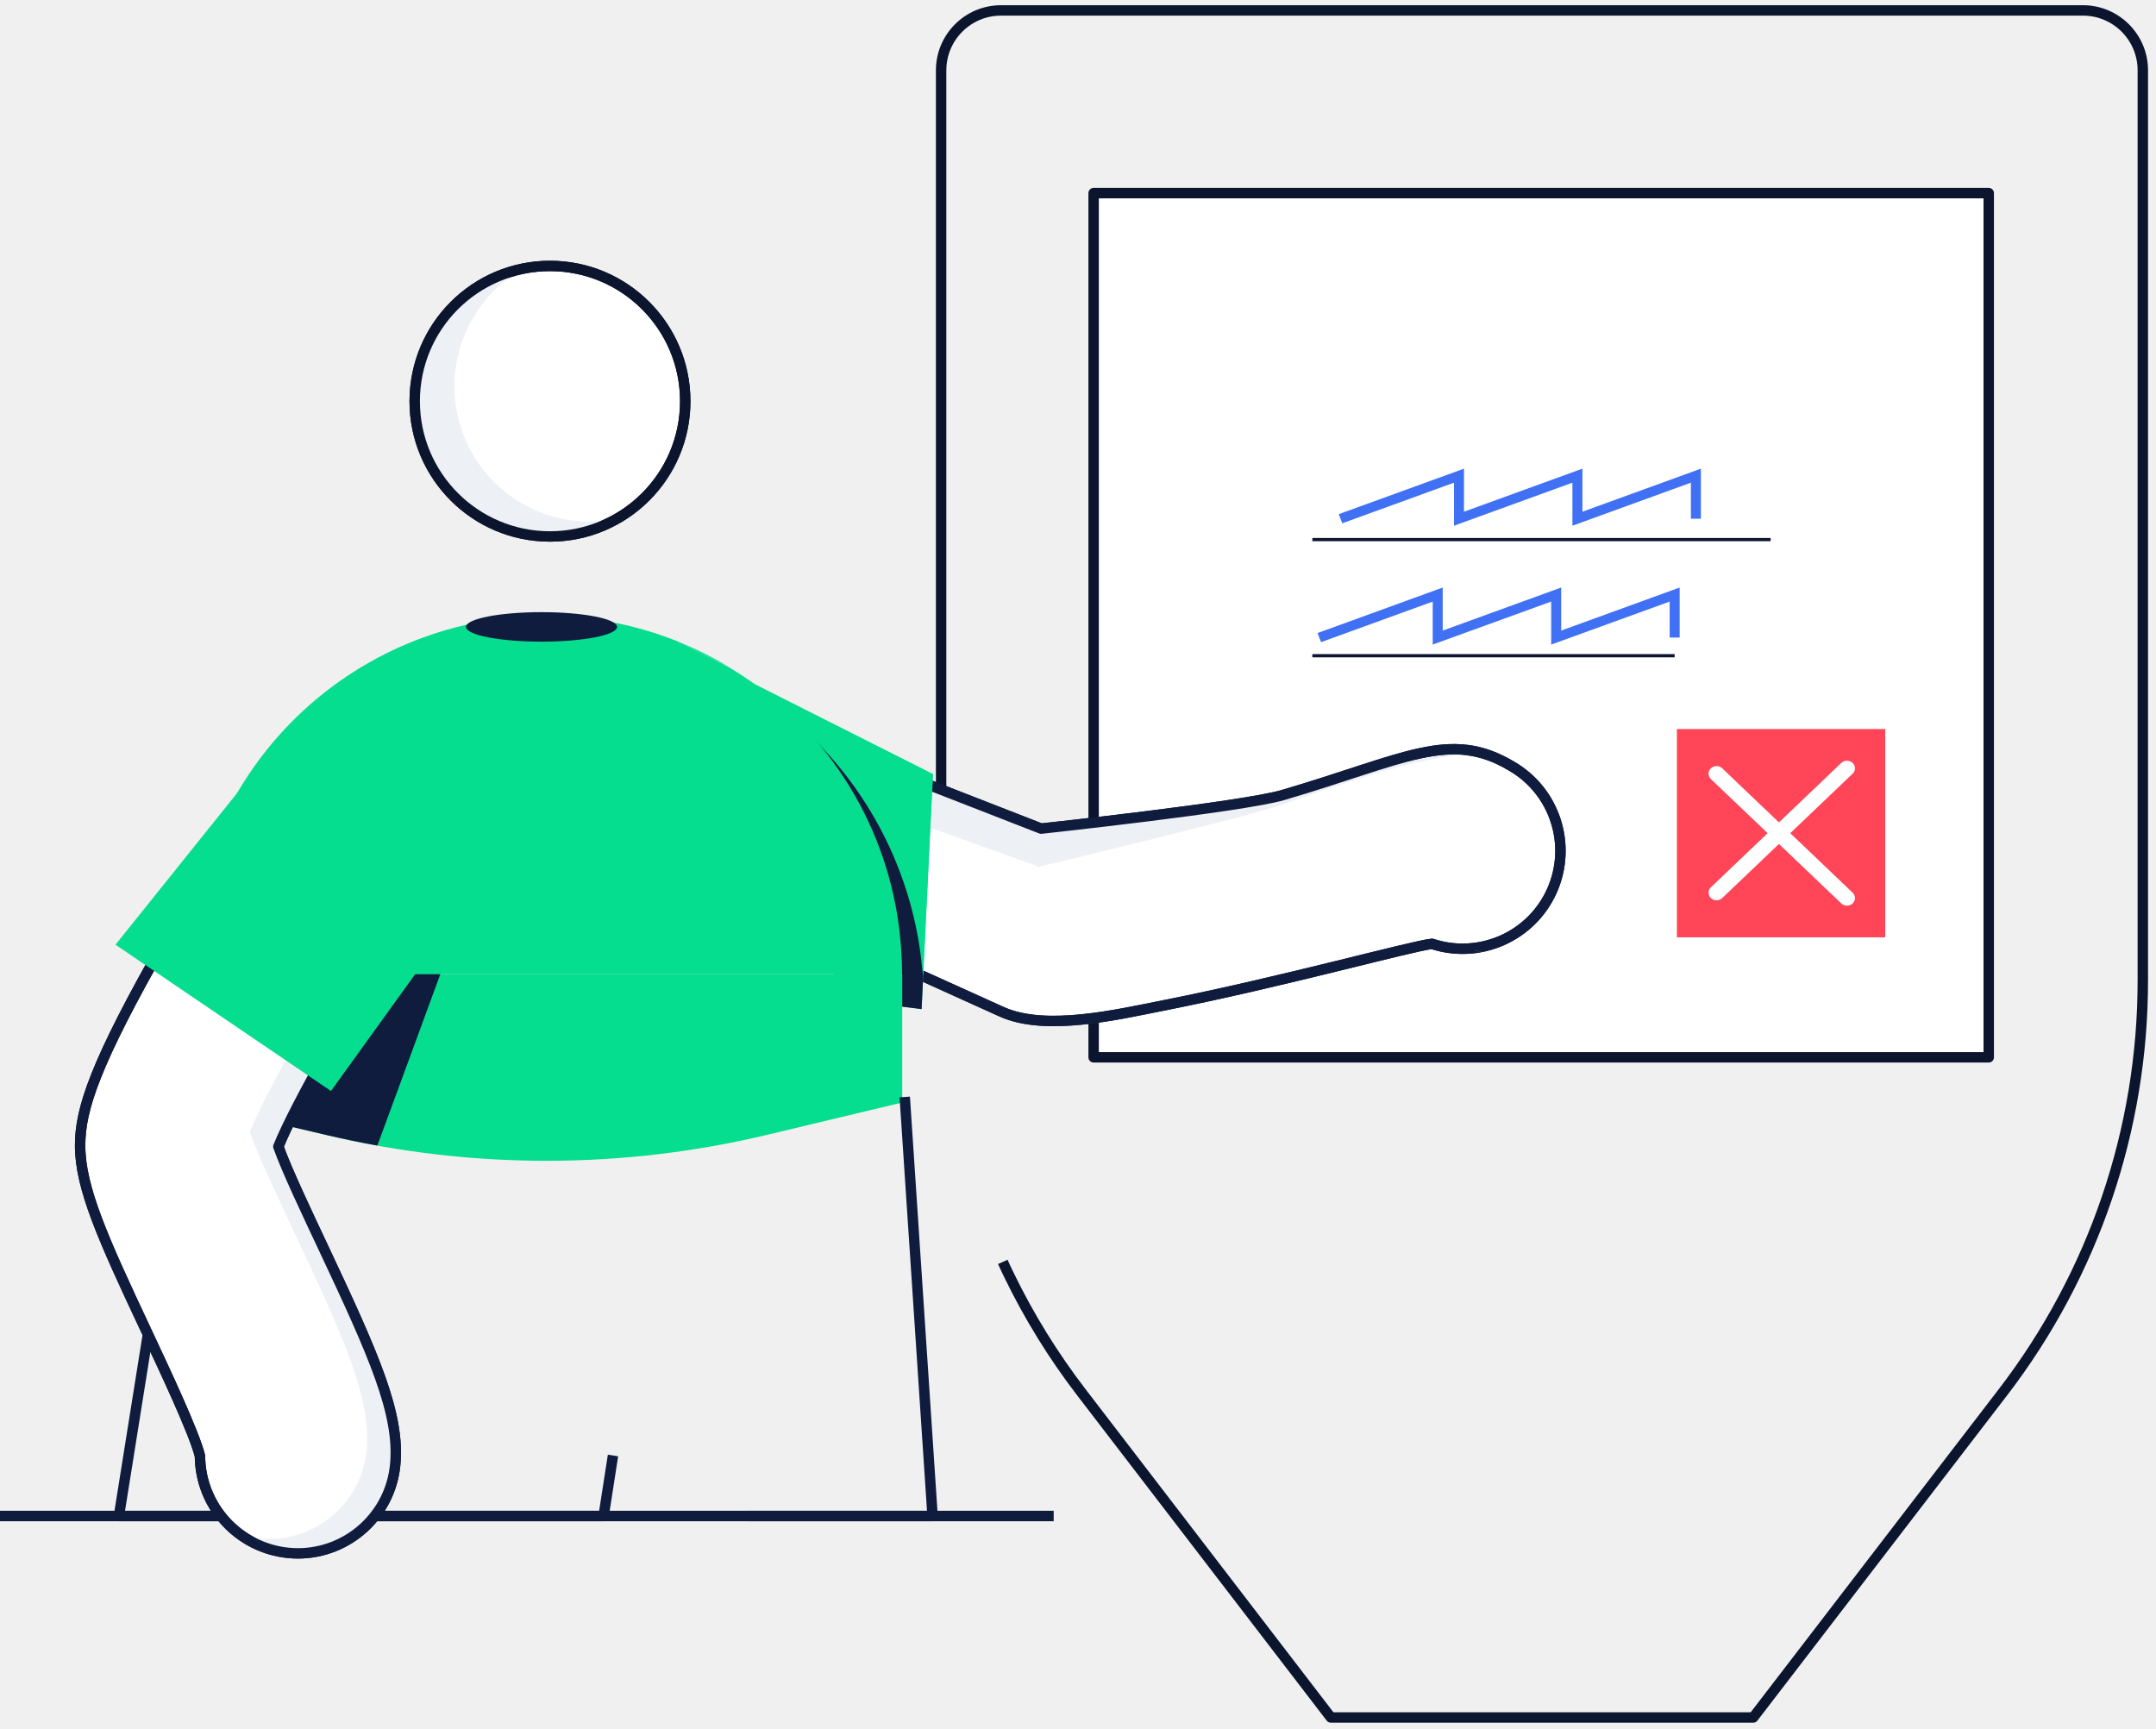
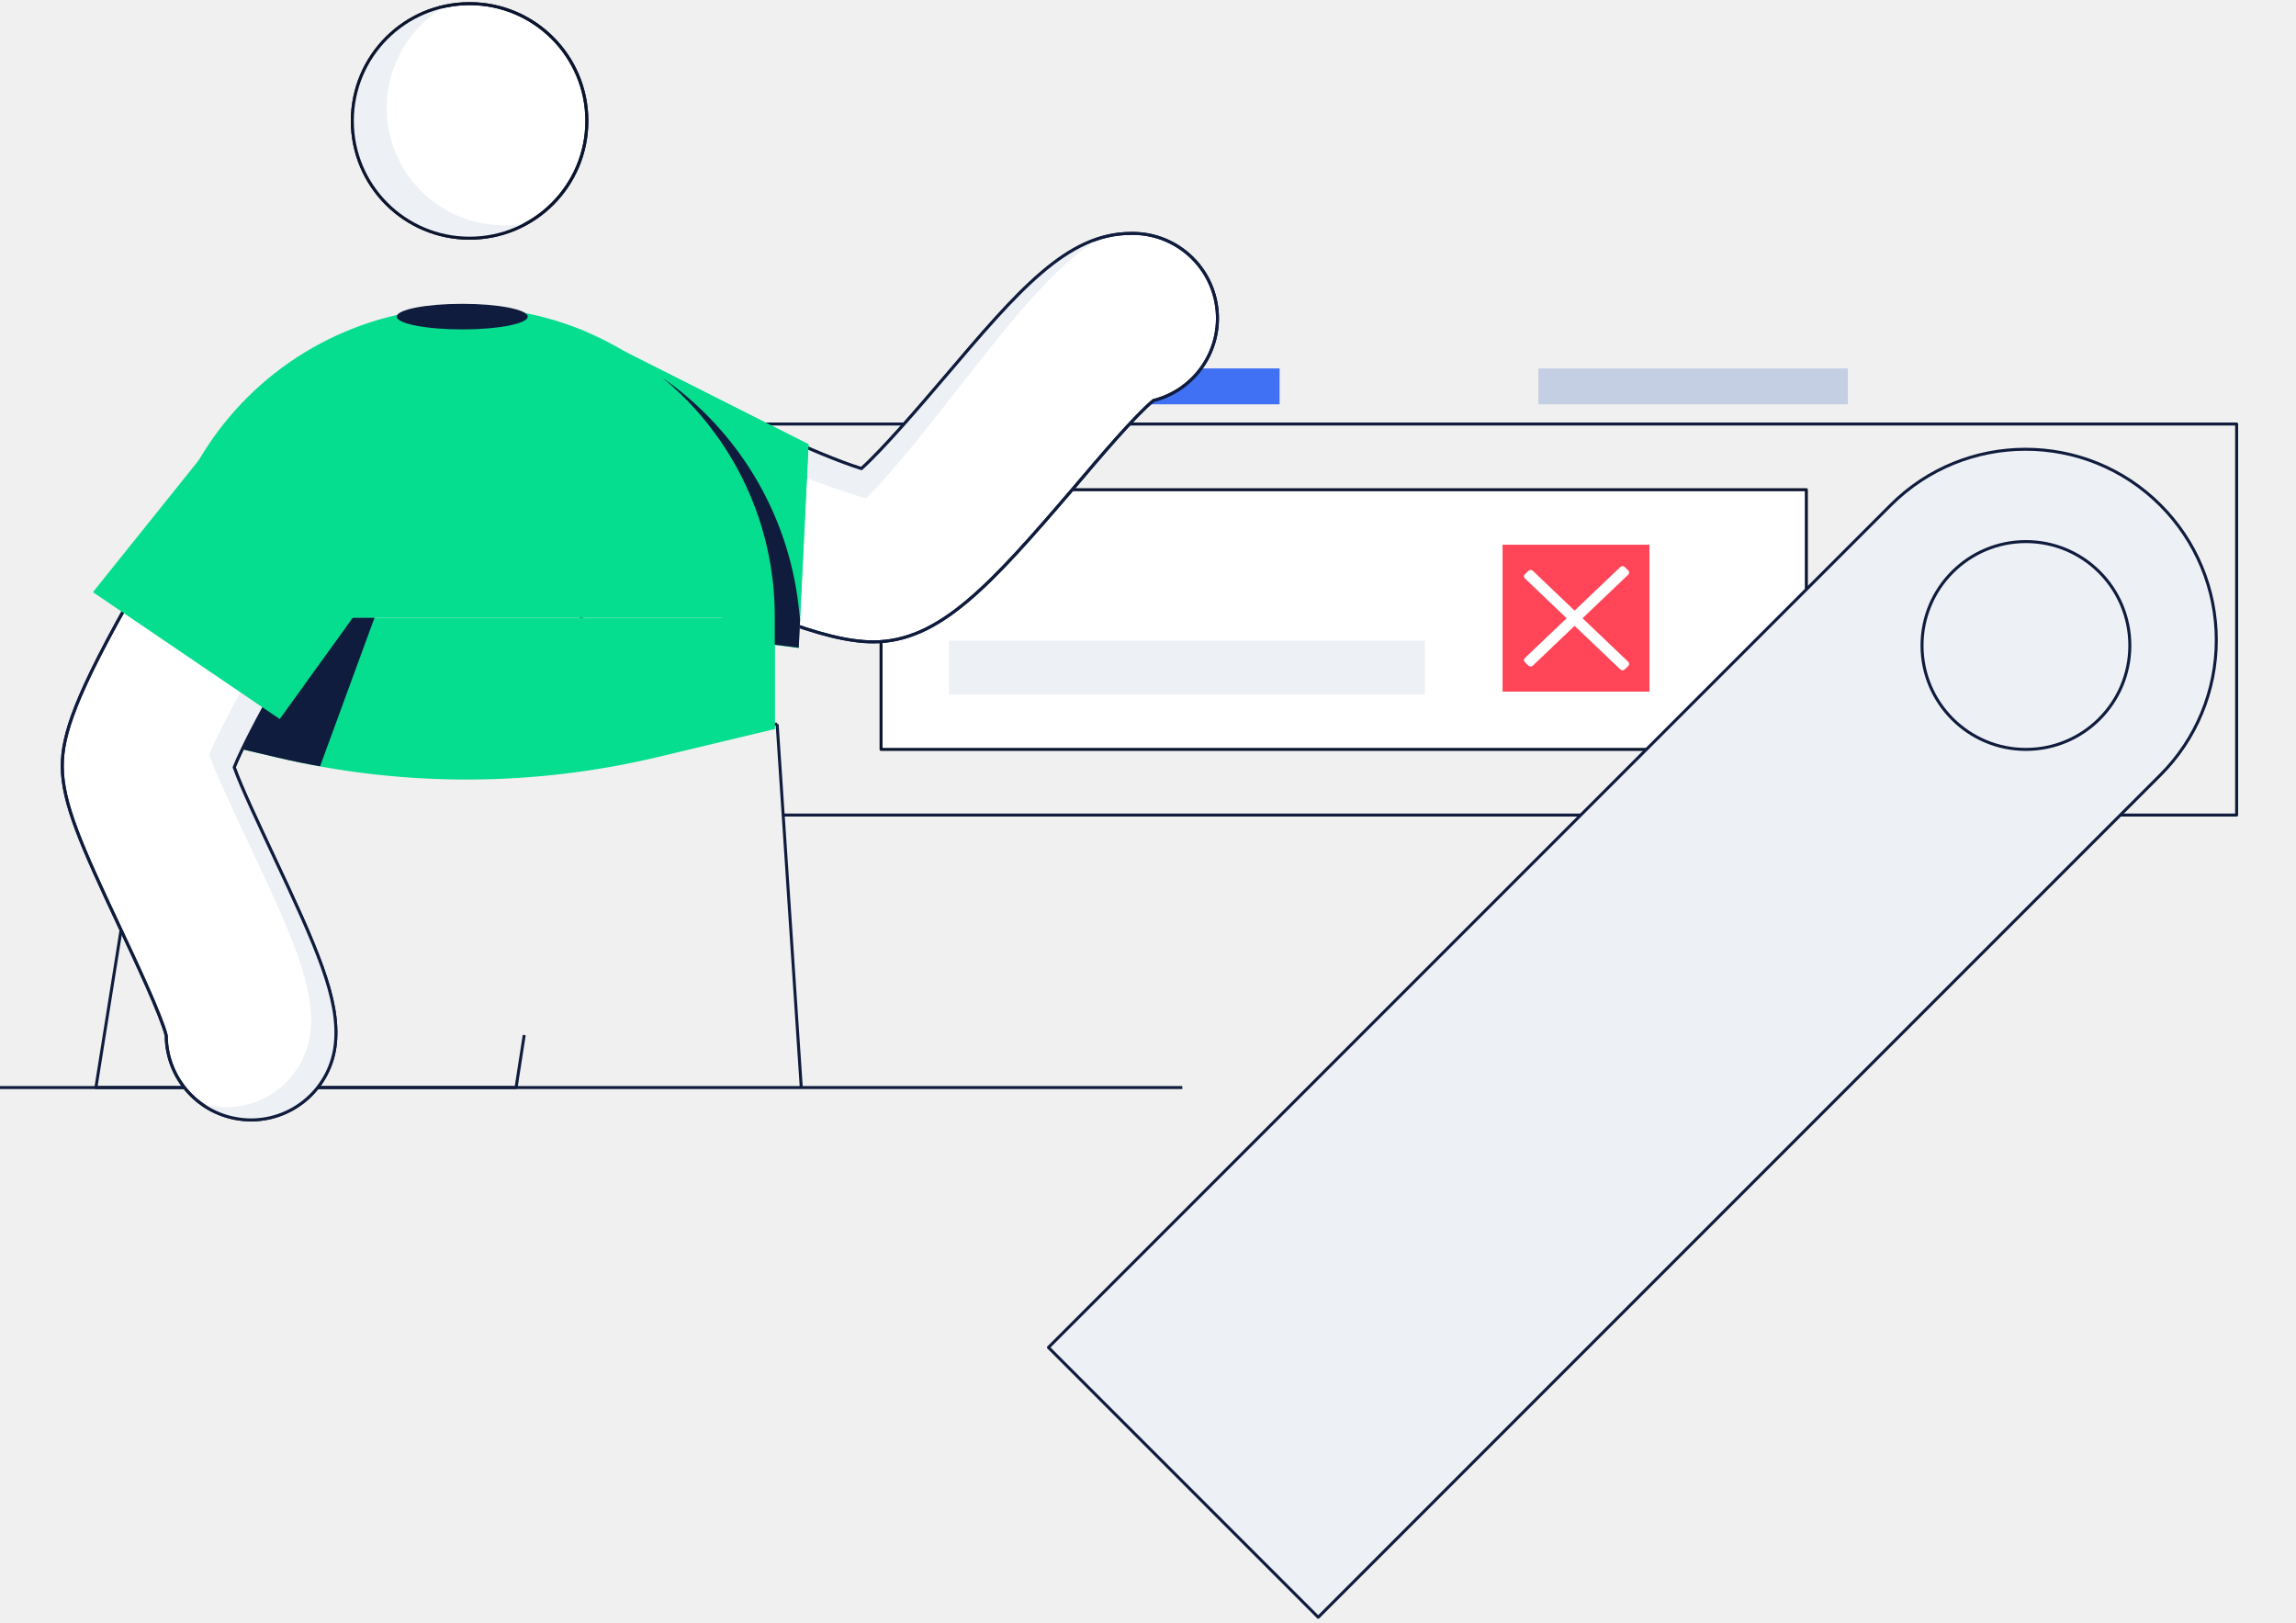
- <svg xmlns="http://www.w3.org/2000/svg" width="207" height="166" viewBox="0 0 207 166" fill="none">
-   <path d="M90.358 87.544V6.754C90.358 3.576 92.934 1 96.112 1H199.981C203.159 1 205.735 3.576 205.735 6.754V94.126C205.739 108.422 201.023 122.32 192.32 133.661L168.333 164.907H127.776L103.805 133.661C101.136 130.182 98.825 126.443 96.909 122.5C96.691 122.057 96.482 121.615 96.281 121.164" stroke="#0C152E" stroke-linejoin="round" />
-   <rect x="105" y="18.542" width="85.941" height="82.979" fill="white" stroke="#0C152E" stroke-linejoin="round" />
-   <g clip-path="url(#clip0_2_2037)">
-     <path d="M139.599 50.478V46.345L128.874 50.245L128.538 49.367L140.559 45V49.133L151.93 45V49.133L163.305 45V49.806H162.344V46.345L150.97 50.478V46.345L139.599 50.478Z" fill="#4070F4" />
-     <path d="M148.931 61.891V57.761L137.557 61.891V57.761L126.835 61.658L126.499 60.783L138.517 56.413V60.547L149.891 56.413V60.547L161.266 56.413V61.219H160.306V57.761L148.931 61.891Z" fill="#4070F4" />
-     <path d="M170 51.654H126V51.966H170V51.654Z" fill="#0C152E" />
-     <path d="M160.786 62.806H126V63.118H160.786V62.806Z" fill="#0C152E" />
-   </g>
-   <path d="M63.836 73.873C65.389 68.924 87.172 78.701 87.172 78.701L99.733 83.223C99.733 83.223 119.182 78.588 123.069 77.268C132.942 73.824 140.016 71.41 145.648 72.802C140.128 71.354 133.007 73.43 123.117 76.335C119.206 77.478 99.91 79.554 99.91 79.554L89.071 75.329C89.071 75.329 65.984 65.488 64.174 70.364C63.313 72.778 62.412 76.319 62.733 79.103C62.931 77.328 63.3 75.576 63.836 73.873Z" fill="#EDF0F5" />
-   <path d="M111.787 96.525C107.257 97.418 100.401 99.051 96.184 97.152C85.297 92.243 64.375 82.78 63.908 82.072C61.631 79.57 62.943 73.76 64.174 70.364C65.944 65.488 89.119 75.337 89.119 75.337L99.958 79.562C99.958 79.562 119.271 77.478 123.165 76.343C134.962 72.875 139.211 70.034 145.109 73.551C149.285 75.954 150.967 81.127 149.003 85.526C147.04 89.926 142.067 92.129 137.489 90.626C135.638 90.803 122.948 94.32 111.787 96.525Z" fill="white" stroke="#101C3D" stroke-linejoin="round" />
-   <path d="M63.836 73.873C65.389 68.924 87.172 78.701 87.172 78.701L99.733 83.223C99.733 83.223 119.182 78.588 123.069 77.268C132.942 73.824 140.016 71.41 145.648 72.802C140.128 71.354 133.007 73.43 123.117 76.335C119.206 77.478 99.91 79.554 99.91 79.554L89.071 75.329C89.071 75.329 65.984 65.488 64.174 70.364C63.313 72.778 62.412 76.319 62.733 79.103C62.931 77.328 63.3 75.576 63.836 73.873Z" fill="#EDF0F5" />
-   <path fill-rule="evenodd" clip-rule="evenodd" d="M111.787 96.525C107.257 97.418 100.401 99.051 96.184 97.152C85.297 92.243 64.375 82.78 63.908 82.072C61.631 79.57 62.943 73.76 64.174 70.364C65.944 65.488 89.119 75.337 89.119 75.337L99.958 79.562C99.958 79.562 119.271 77.478 123.165 76.343C134.962 72.875 139.211 70.034 145.109 73.551C149.285 75.954 150.967 81.127 149.003 85.526C147.04 89.926 142.067 92.129 137.489 90.626C135.638 90.803 122.948 94.32 111.787 96.525Z" stroke="#101C3D" stroke-linejoin="round" />
-   <path d="M64.343 61.609L89.578 74.331L88.483 96.895L81.233 95.961" fill="#05DD8F" />
-   <path d="M85.82 93.531V93.394C85.831 83.186 81.276 73.507 73.404 67.008C70.755 65.145 67.867 63.648 64.818 62.559L81.273 95.961L85.86 96.557V93.531H85.82Z" fill="#05DD8F" />
-   <path d="M88.443 92.163C88.443 92.211 88.443 92.26 88.443 92.3L88.62 93.764L89.562 74.331L69.412 64.168C70.82 65.017 72.165 65.966 73.436 67.008C81.8 72.866 87.262 82.02 88.443 92.163Z" fill="#05DD8F" />
-   <path d="M88.459 92.332C88.459 92.332 88.459 92.243 88.459 92.195C87.275 82.032 81.794 72.864 73.404 67.008C81.276 73.507 85.831 83.186 85.82 93.394V93.531V96.557L88.483 96.895L88.636 93.764L88.459 92.3V92.332Z" fill="#101C3D" />
-   <path d="M64.375 61.641L69.412 64.168C67.806 63.187 66.121 62.342 64.375 61.641V61.641Z" fill="#05DD8F" />
-   <path d="M73.403 67.008C72.133 65.966 70.788 65.017 69.38 64.168L64.375 61.641H64.311L64.817 62.559C67.867 63.648 70.755 65.145 73.403 67.008Z" fill="#05DD8F" />
-   <path d="M0 145.562H101.165" stroke="#101C3D" stroke-linejoin="round" />
-   <path d="M141.625 91.246H141.577C142.427 91.47 143.304 91.576 144.184 91.559C143.32 91.575 142.459 91.469 141.625 91.246Z" fill="#EDF0F5" />
-   <path d="M52.804 51.51C59.977 51.51 65.791 45.695 65.791 38.523C65.791 31.35 59.977 25.535 52.804 25.535C45.631 25.535 39.816 31.35 39.816 38.523C39.816 45.695 45.631 51.51 52.804 51.51Z" fill="white" stroke="#0C152E" stroke-linejoin="round" />
-   <path d="M31.552 109.029C45.432 112.295 59.884 112.265 73.75 108.941L86.625 105.859V93.531H18.113V105.859L31.552 109.029Z" fill="#05DD8F" />
-   <path d="M18.113 106.76V122.347H27.496C23.072 118.051 19.839 112.68 18.113 106.76V106.76Z" fill="#05DD8F" />
-   <path d="M39.269 93.531H18.113V105.859L26.74 107.895L28.325 103.662L39.269 93.531Z" fill="#101C3D" />
-   <path d="M43.823 89.314L39.269 93.531H42.278L43.823 89.314Z" fill="#101C3D" />
-   <path d="M42.278 93.531H39.269L28.325 103.662L26.716 107.895L31.544 109.029C33.099 109.389 34.66 109.711 36.227 109.995L37.506 106.527L42.278 93.531Z" fill="#101C3D" />
-   <path d="M18.242 102.801L11.418 145.562H57.953L58.855 139.752" stroke="#101C3D" stroke-linejoin="round" />
-   <path d="M86.592 93.531V93.394C86.306 74.687 71.059 59.672 52.349 59.672C33.639 59.672 18.392 74.687 18.105 93.394C18.105 93.442 18.105 93.483 18.105 93.531H86.592Z" fill="#05DD8F" />
-   <path d="M86.592 93.531V93.394C86.603 83.186 82.049 73.507 74.176 67.008C71.526 65.143 68.635 63.646 65.582 62.559L82.006 95.945L86.592 96.54V93.515V93.531Z" fill="#05DD8F" />
-   <path d="M18.105 93.394C18.105 92.316 18.162 91.254 18.258 90.175C17.664 93.607 17.569 97.106 17.977 100.564C17.981 100.612 17.981 100.661 17.977 100.709L18.098 101.674V93.531C18.114 93.483 18.105 93.442 18.105 93.394Z" fill="#254898" />
-   <path d="M18.113 129.066H21.348L18.113 101.707V129.066Z" fill="#05DD8F" />
-   <path d="M49.376 60.764C54.844 60.099 60.392 60.713 65.582 62.559L65.115 61.601C55.086 57.578 43.746 58.524 34.521 64.153C25.297 69.781 19.269 79.433 18.258 90.192C20.995 74.588 33.643 62.626 49.376 60.764Z" fill="#05DD8F" />
-   <path d="M65.18 61.641L70.185 64.168C68.589 63.189 66.915 62.344 65.18 61.641V61.641Z" fill="#05DD8F" />
-   <path d="M74.176 67.008C72.905 65.966 71.56 65.017 70.153 64.168L65.18 61.641H65.115L65.582 62.559C68.635 63.646 71.526 65.143 74.176 67.008Z" fill="#05DD8F" />
-   <path d="M71.73 145.562H89.537L86.866 105.328" stroke="#101C3D" stroke-linejoin="round" />
-   <path d="M50.205 25.792C44.654 28.948 42.218 35.667 44.456 41.646C46.694 47.625 52.943 51.093 59.201 49.828C54.738 52.343 49.214 51.998 45.097 48.95C40.981 45.901 39.041 40.718 40.144 35.715C41.247 30.713 45.187 26.827 50.205 25.792V25.792Z" fill="#EDF0F5" />
-   <path d="M51.991 61.609C55.995 61.609 59.241 60.975 59.241 60.193C59.241 59.411 55.995 58.777 51.991 58.777C47.987 58.777 44.741 59.411 44.741 60.193C44.741 60.975 47.987 61.609 51.991 61.609Z" fill="#101C3D" />
-   <path d="M28.615 149.151C28.306 149.151 27.997 149.135 27.689 149.103C22.898 148.633 19.235 144.623 19.2 139.809C18.661 137.588 15.772 131.464 14.026 127.738C9.866 118.887 7.693 114.059 7.693 109.979C7.693 106.543 9.053 102.181 15.989 90.079C19.57 83.818 23.095 78.242 23.231 78.009C25.028 75.171 28.202 73.508 31.558 73.645C34.914 73.782 37.941 75.7 39.5 78.674C41.059 81.649 40.913 85.23 39.116 88.067C34.103 95.985 28.341 106.052 26.724 110.091C27.528 112.369 29.588 116.698 31.021 119.748C35.897 130.112 38.424 135.753 37.941 140.67C37.47 145.472 33.44 149.137 28.615 149.151Z" fill="white" stroke="#101C3D" stroke-linejoin="round" />
-   <path d="M36.211 75.112C35.507 74.668 34.747 74.321 33.95 74.082C37.945 76.989 39 82.496 36.364 86.675C31.351 94.593 25.589 104.66 23.98 108.707C24.784 110.985 26.844 115.314 28.269 118.364C33.145 128.728 35.672 134.369 35.189 139.286C34.717 144.094 30.678 147.761 25.846 147.767C25.537 147.767 25.229 147.751 24.921 147.719C24.293 147.658 23.673 147.534 23.07 147.349C24.429 148.349 26.034 148.964 27.713 149.127C28.021 149.159 28.33 149.175 28.639 149.175C33.473 149.169 37.514 145.497 37.981 140.686C38.464 135.777 35.937 130.136 31.061 119.764C29.628 116.73 27.593 112.401 26.764 110.108C28.373 106.084 34.143 96.001 39.156 88.083C40.487 85.973 40.925 83.42 40.373 80.987C39.82 78.554 38.323 76.44 36.211 75.112Z" fill="#EDF0F5" />
-   <path fill-rule="evenodd" clip-rule="evenodd" d="M28.615 149.151C28.306 149.151 27.997 149.135 27.689 149.103C22.898 148.633 19.235 144.623 19.2 139.809C18.661 137.588 15.772 131.464 14.026 127.738C9.866 118.887 7.693 114.059 7.693 109.979C7.693 106.543 9.053 102.181 15.989 90.079C19.57 83.818 23.095 78.242 23.231 78.009C25.028 75.171 28.202 73.508 31.558 73.645C34.914 73.782 37.941 75.7 39.5 78.674C41.059 81.649 40.913 85.23 39.116 88.067C34.103 95.985 28.341 106.052 26.724 110.091C27.528 112.369 29.588 116.698 31.021 119.748C35.897 130.112 38.424 135.753 37.941 140.67C37.47 145.472 33.44 149.137 28.615 149.151V149.151Z" stroke="#101C3D" stroke-linejoin="round" />
-   <path d="M28.607 68.867L11.089 90.707L31.777 104.756L48.861 81.05" fill="#05DD8F" />
-   <path fill-rule="evenodd" clip-rule="evenodd" d="M52.804 51.51C59.977 51.51 65.791 45.696 65.791 38.523C65.791 31.35 59.977 25.535 52.804 25.535C45.631 25.535 39.816 31.35 39.816 38.523C39.816 45.696 45.631 51.51 52.804 51.51Z" stroke="#0C152E" stroke-linejoin="round" />
-   <path fill-rule="evenodd" clip-rule="evenodd" d="M161 90H181V70H161V90Z" fill="#FF4557" />
-   <path fill-rule="evenodd" clip-rule="evenodd" d="M177.872 74.288C178.172 74.002 178.172 73.538 177.872 73.253C177.572 72.967 177.086 72.967 176.786 73.253L170.797 78.965L165.35 73.77C165.051 73.484 164.565 73.484 164.265 73.77C163.965 74.055 163.965 74.519 164.265 74.805L169.712 80L164.265 85.195C163.965 85.481 163.965 85.945 164.265 86.23C164.565 86.516 165.051 86.516 165.35 86.23L170.797 81.035L176.786 86.747C177.086 87.033 177.572 87.033 177.872 86.747C178.172 86.462 178.172 85.998 177.872 85.712L171.883 80L177.872 74.288Z" fill="white" />
-   <defs>
-     <clipPath id="clip0_2_2037">
-       <rect width="44" height="18.118" fill="white" transform="translate(126 45)" />
-     </clipPath>
-   </defs>
+ <svg xmlns="http://www.w3.org/2000/svg" width="767" height="542" viewBox="0 0 767 542" fill="none">
+   <rect x="324.082" y="123.06" width="103.375" height="11.99" fill="#4070F4" />
+   <rect x="513.914" y="123.06" width="103.375" height="11.99" fill="#C5CFE4" />
+   <path d="M261.678 272.237H747.17V141.628H194.202V241.896H259.615" stroke="#101C3D" stroke-linejoin="round" />
+   <rect x="294.324" y="163.57" width="309.106" height="86.749" fill="white" stroke="#0C152E" stroke-linejoin="round" />
+   <rect x="317" y="214" width="159" height="18" fill="#EDF0F5" />
+   <path fill-rule="evenodd" clip-rule="evenodd" d="M502 231H551V182H502V231Z" fill="#FF4557" />
+   <rect width="49" height="49" transform="translate(502 182)" fill="#FF4557" />
+   <path fill-rule="evenodd" clip-rule="evenodd" d="M543.942 191.927C544.342 191.546 544.342 190.928 543.942 190.547L542.73 189.391C542.331 189.01 541.683 189.01 541.283 189.391L526.004 203.964L512.052 190.657C511.653 190.276 511.005 190.276 510.605 190.657L509.393 191.813C508.993 192.195 508.993 192.813 509.393 193.194L523.344 206.5L509.393 219.806C508.993 220.187 508.993 220.805 509.393 221.186L510.605 222.343C511.005 222.724 511.653 222.724 512.052 222.343L526.004 209.036L541.283 223.609C541.683 223.99 542.331 223.99 542.73 223.609L543.942 222.453C544.342 222.072 544.342 221.454 543.942 221.073L528.663 206.5L543.942 191.927Z" fill="white" />
+   <path d="M350.241 450.076L631.595 168.722C656.477 143.84 696.818 143.84 721.7 168.722V168.722C733.657 180.67 740.376 196.878 740.379 213.78C740.382 230.683 733.669 246.894 721.717 258.845L440.364 540.199L350.241 450.076Z" fill="#EDF0F5" stroke="#101C3D" stroke-linejoin="round" />
+   <path fill-rule="evenodd" clip-rule="evenodd" d="M676.78 250.319C695.95 250.319 711.49 234.779 711.49 215.61C711.49 196.44 695.95 180.9 676.78 180.9C657.611 180.9 642.071 196.44 642.071 215.61C642.071 234.779 657.611 250.319 676.78 250.319Z" stroke="#101C3D" stroke-linejoin="round" />
+   <path d="M156.871 79.564C178.507 79.564 196.046 62.025 196.046 40.389C196.046 18.753 178.507 1.213 156.871 1.213C135.235 1.213 117.696 18.753 117.696 40.389C117.696 62.025 135.235 79.564 156.871 79.564Z" fill="white" stroke="#0C152E" stroke-linejoin="round" />
+   <path d="M92.768 253.061C134.635 262.913 178.227 262.821 220.051 252.794L258.887 243.498V206.313H52.234V243.498L92.768 253.061Z" fill="#05DD8F" />
+   <path d="M52.234 246.217V293.232H80.535C67.191 280.274 57.439 264.074 52.234 246.217L52.234 246.217Z" fill="#05DD8F" />
+   <path d="M116.045 206.313H52.234V243.498L78.253 249.639L83.059 236.872L116.045 206.313V206.313Z" fill="#101C3D" />
+   <path d="M129.783 193.595L116.045 206.313H125.123L129.783 193.595V193.595Z" fill="#101C3D" />
+   <path d="M125.123 206.313H116.045L83.059 236.872L78.205 249.639L92.768 253.061C97.453 254.153 102.186 255.124 106.919 255.974L110.754 245.513L125.123 206.313Z" fill="#101C3D" />
+   <path d="M52.622 234.275L32.039 363.257H172.405L175.124 345.733" stroke="#101C3D" stroke-linejoin="round" />
+   <path d="M291.703 214.396C275.222 214.396 250.44 203.983 204.323 182.041C198.279 179.153 190.901 175.658 187.697 174.274C175.062 171.035 166.267 159.593 166.388 146.55C166.509 133.507 175.514 122.229 188.206 119.225C198.935 116.798 204.056 119.225 228.692 130.851C241.581 136.968 273.183 152.017 287.771 156.531C295.052 150.002 307.601 135.342 315.562 125.997C340.15 97.089 356.412 77.962 377.82 77.962C392.22 77.69 404.536 88.258 406.454 102.532C408.371 116.806 399.282 130.25 385.32 133.788C379.349 138.643 367.092 153.06 358.742 162.915C330.66 195.731 313.693 214.396 291.703 214.396Z" fill="white" stroke="#101C3D" stroke-linejoin="round" />
+   <path d="M173.983 128.327C186.119 124.928 192.066 127.501 220.731 139.734C235.707 146.142 272.455 161.871 289.324 166.434C297.455 158.642 310.999 141.361 319.664 130.317C337.917 107.04 351.946 89.175 366.777 79.855C350.344 85.219 335.757 102.307 315.538 125.972C307.577 135.317 295.125 149.977 287.746 156.507C273.183 151.992 241.629 136.943 228.668 130.827C204.032 119.127 199.032 116.676 188.182 119.224C182.216 120.615 176.87 123.923 172.963 128.642C173.303 128.642 173.619 128.424 173.983 128.327Z" fill="#EDF0F5" />
+   <path fill-rule="evenodd" clip-rule="evenodd" d="M291.703 214.396C275.222 214.396 250.44 203.983 204.323 182.041C198.279 179.153 190.901 175.658 187.697 174.274C175.062 171.035 166.267 159.593 166.388 146.55C166.509 133.507 175.514 122.229 188.206 119.225C198.935 116.798 204.056 119.225 228.692 130.851C241.581 136.968 273.183 152.017 287.771 156.531C295.052 150.002 307.601 135.342 315.562 125.997C340.15 97.089 356.412 77.962 377.82 77.962C392.22 77.69 404.536 88.258 406.454 102.532C408.371 116.806 399.282 130.25 385.32 133.788C379.349 138.643 367.092 153.06 358.742 162.915C330.66 195.731 313.693 214.396 291.703 214.396Z" stroke="#101C3D" stroke-linejoin="round" />
+   <path d="M194.007 110.025L270.125 148.4L266.824 216.459L244.955 213.643" fill="#05DD8F" />
+   <path d="M258.79 206.313C258.79 206.168 258.79 206.046 258.79 205.901C257.925 149.472 211.934 104.182 155.499 104.182C99.065 104.182 53.074 149.472 52.209 205.901V206.313H258.79Z" fill="#05DD8F" />
+   <path d="M258.79 206.313C258.79 206.168 258.79 206.046 258.79 205.901C258.848 175.075 245.108 145.841 221.338 126.215C213.353 120.601 204.64 116.101 195.439 112.841L244.955 213.595L258.814 215.391V206.313H258.79Z" fill="#05DD8F" />
+   <path d="M266.702 202.187C266.702 202.333 266.702 202.478 266.702 202.6V202.6L267.212 207.017L270.052 148.4L209.299 117.744C213.545 120.304 217.601 123.168 221.435 126.312C246.665 143.981 263.139 171.592 266.702 202.187V202.187Z" fill="#05DD8F" />
+   <path d="M52.234 205.901C52.234 202.648 52.404 199.444 52.695 196.192C50.881 206.539 50.586 217.095 51.821 227.527V227.964L52.161 230.877V205.901H52.234Z" fill="#254898" />
+   <path d="M266.751 202.599C266.751 202.599 266.751 202.332 266.751 202.187C263.179 171.532 246.647 143.876 221.338 126.215C245.091 145.815 258.837 175.008 258.814 205.803C258.814 205.949 258.814 206.07 258.814 206.216V206.216V215.342L266.824 216.362L267.285 206.92L266.775 202.502L266.751 202.599Z" fill="#101C3D" />
+   <path d="M52.234 313.499H62.015L52.234 230.974V313.499V313.499Z" fill="#05DD8F" />
+   <path d="M146.555 107.477C163.053 105.488 179.787 107.357 195.439 112.938L194.007 110.05C163.757 97.915 129.555 100.768 101.734 117.747C73.912 134.725 55.735 163.838 52.695 196.289C60.916 149.195 99.079 113.084 146.555 107.477Z" fill="#05DD8F" />
+   <path d="M194.177 110.123L209.275 117.744C204.461 114.791 199.411 112.242 194.177 110.123V110.123Z" fill="#05DD8F" />
+   <path d="M221.338 126.215C217.504 123.07 213.448 120.207 209.202 117.647L194.177 110.123H193.983L195.415 113.011C204.615 116.216 213.336 120.658 221.338 126.215Z" fill="#05DD8F" />
+   <path d="M267.673 363.257L259.615 241.896" stroke="#101C3D" stroke-linejoin="round" />
+   <path d="M149.031 1.99C133.562 10.761 125.941 28.852 130.471 46.047C135.001 63.243 150.545 75.231 168.327 75.244C170.96 75.246 173.586 74.986 176.167 74.467C162.705 82.086 146.019 81.069 133.581 71.872C121.143 62.675 115.282 47.02 118.621 31.916C121.96 16.812 133.875 5.087 149.031 1.99Z" fill="#EDF0F5" />
+   <path d="M154.419 110.026C166.497 110.026 176.289 108.113 176.289 105.754C176.289 103.395 166.497 101.482 154.419 101.482C142.341 101.482 132.55 103.395 132.55 105.754C132.55 108.113 142.341 110.026 154.419 110.026Z" fill="#101C3D" />
+   <path d="M83.909 374.082C82.977 374.082 82.045 374.033 81.118 373.937C66.674 372.532 55.628 360.438 55.535 345.927C53.884 339.227 45.195 320.756 39.904 309.518C27.355 282.819 20.801 268.256 20.801 255.95C20.801 245.585 24.903 232.43 45.826 195.925C56.627 177.041 67.282 160.22 67.671 159.516C73.091 150.957 82.665 145.94 92.787 146.354C102.909 146.769 112.041 152.551 116.743 161.524C121.446 170.498 121.004 181.298 115.584 189.857C100.462 213.74 83.084 244.105 78.229 256.289C80.656 263.159 86.87 276.217 91.166 285.416C105.875 316.679 113.497 333.693 112.04 348.524C110.608 362.998 98.454 374.041 83.909 374.082Z" fill="white" stroke="#101C3D" stroke-linejoin="round" />
+   <path d="M106.798 150.754C104.678 149.41 102.383 148.365 99.977 147.647C112.027 156.417 115.212 173.029 107.259 185.633C92.137 209.517 74.782 239.882 69.904 252.091C72.331 258.96 78.545 272.018 82.841 281.217C97.574 312.48 105.171 329.495 103.739 344.325C102.268 358.821 90.057 369.847 75.486 369.835C74.554 369.834 73.623 369.786 72.695 369.689C70.802 369.505 68.931 369.131 67.112 368.573C71.212 371.591 76.051 373.444 81.118 373.937C82.045 374.033 82.977 374.082 83.909 374.083C98.49 374.064 110.678 362.988 112.089 348.475C113.545 333.669 105.924 316.655 91.215 285.368C86.919 276.217 80.778 263.159 78.278 256.241C83.132 244.105 100.511 213.692 115.633 189.808C123.956 176.58 120.004 159.112 106.798 150.754V150.754Z" fill="#EDF0F5" />
+   <path fill-rule="evenodd" clip-rule="evenodd" d="M83.909 374.082C82.977 374.082 82.045 374.033 81.118 373.937C66.674 372.532 55.628 360.438 55.535 345.927C53.884 339.227 45.195 320.756 39.904 309.518C27.355 282.819 20.801 268.256 20.801 255.95C20.801 245.585 24.903 232.43 45.826 195.925C56.627 177.041 67.282 160.22 67.671 159.516C73.091 150.957 82.665 145.94 92.787 146.354C102.909 146.769 112.041 152.551 116.743 161.524C121.446 170.498 121.004 181.298 115.584 189.857C100.462 213.74 83.084 244.105 78.229 256.289C80.656 263.159 86.87 276.217 91.166 285.416C105.875 316.679 113.497 333.693 112.04 348.524C110.608 362.998 98.454 374.041 83.909 374.082Z" stroke="#101C3D" stroke-linejoin="round" />
+   <path d="M83.885 131.919L31.044 197.794L93.448 240.173L145.002 168.667" fill="#05DD8F" />
+   <path fill-rule="evenodd" clip-rule="evenodd" d="M156.871 79.564C178.507 79.564 196.046 62.025 196.046 40.389C196.046 18.753 178.507 1.213 156.871 1.213C135.235 1.213 117.696 18.753 117.696 40.389C117.696 62.025 135.235 79.564 156.871 79.564Z" stroke="#0C152E" stroke-linejoin="round" />
+   <path d="M106.166 363.257H394.956" stroke="#101C3D" stroke-linejoin="round" />
+   <path d="M0 363.257H61.36" stroke="#101C3D" stroke-linejoin="round" />
</svg>
